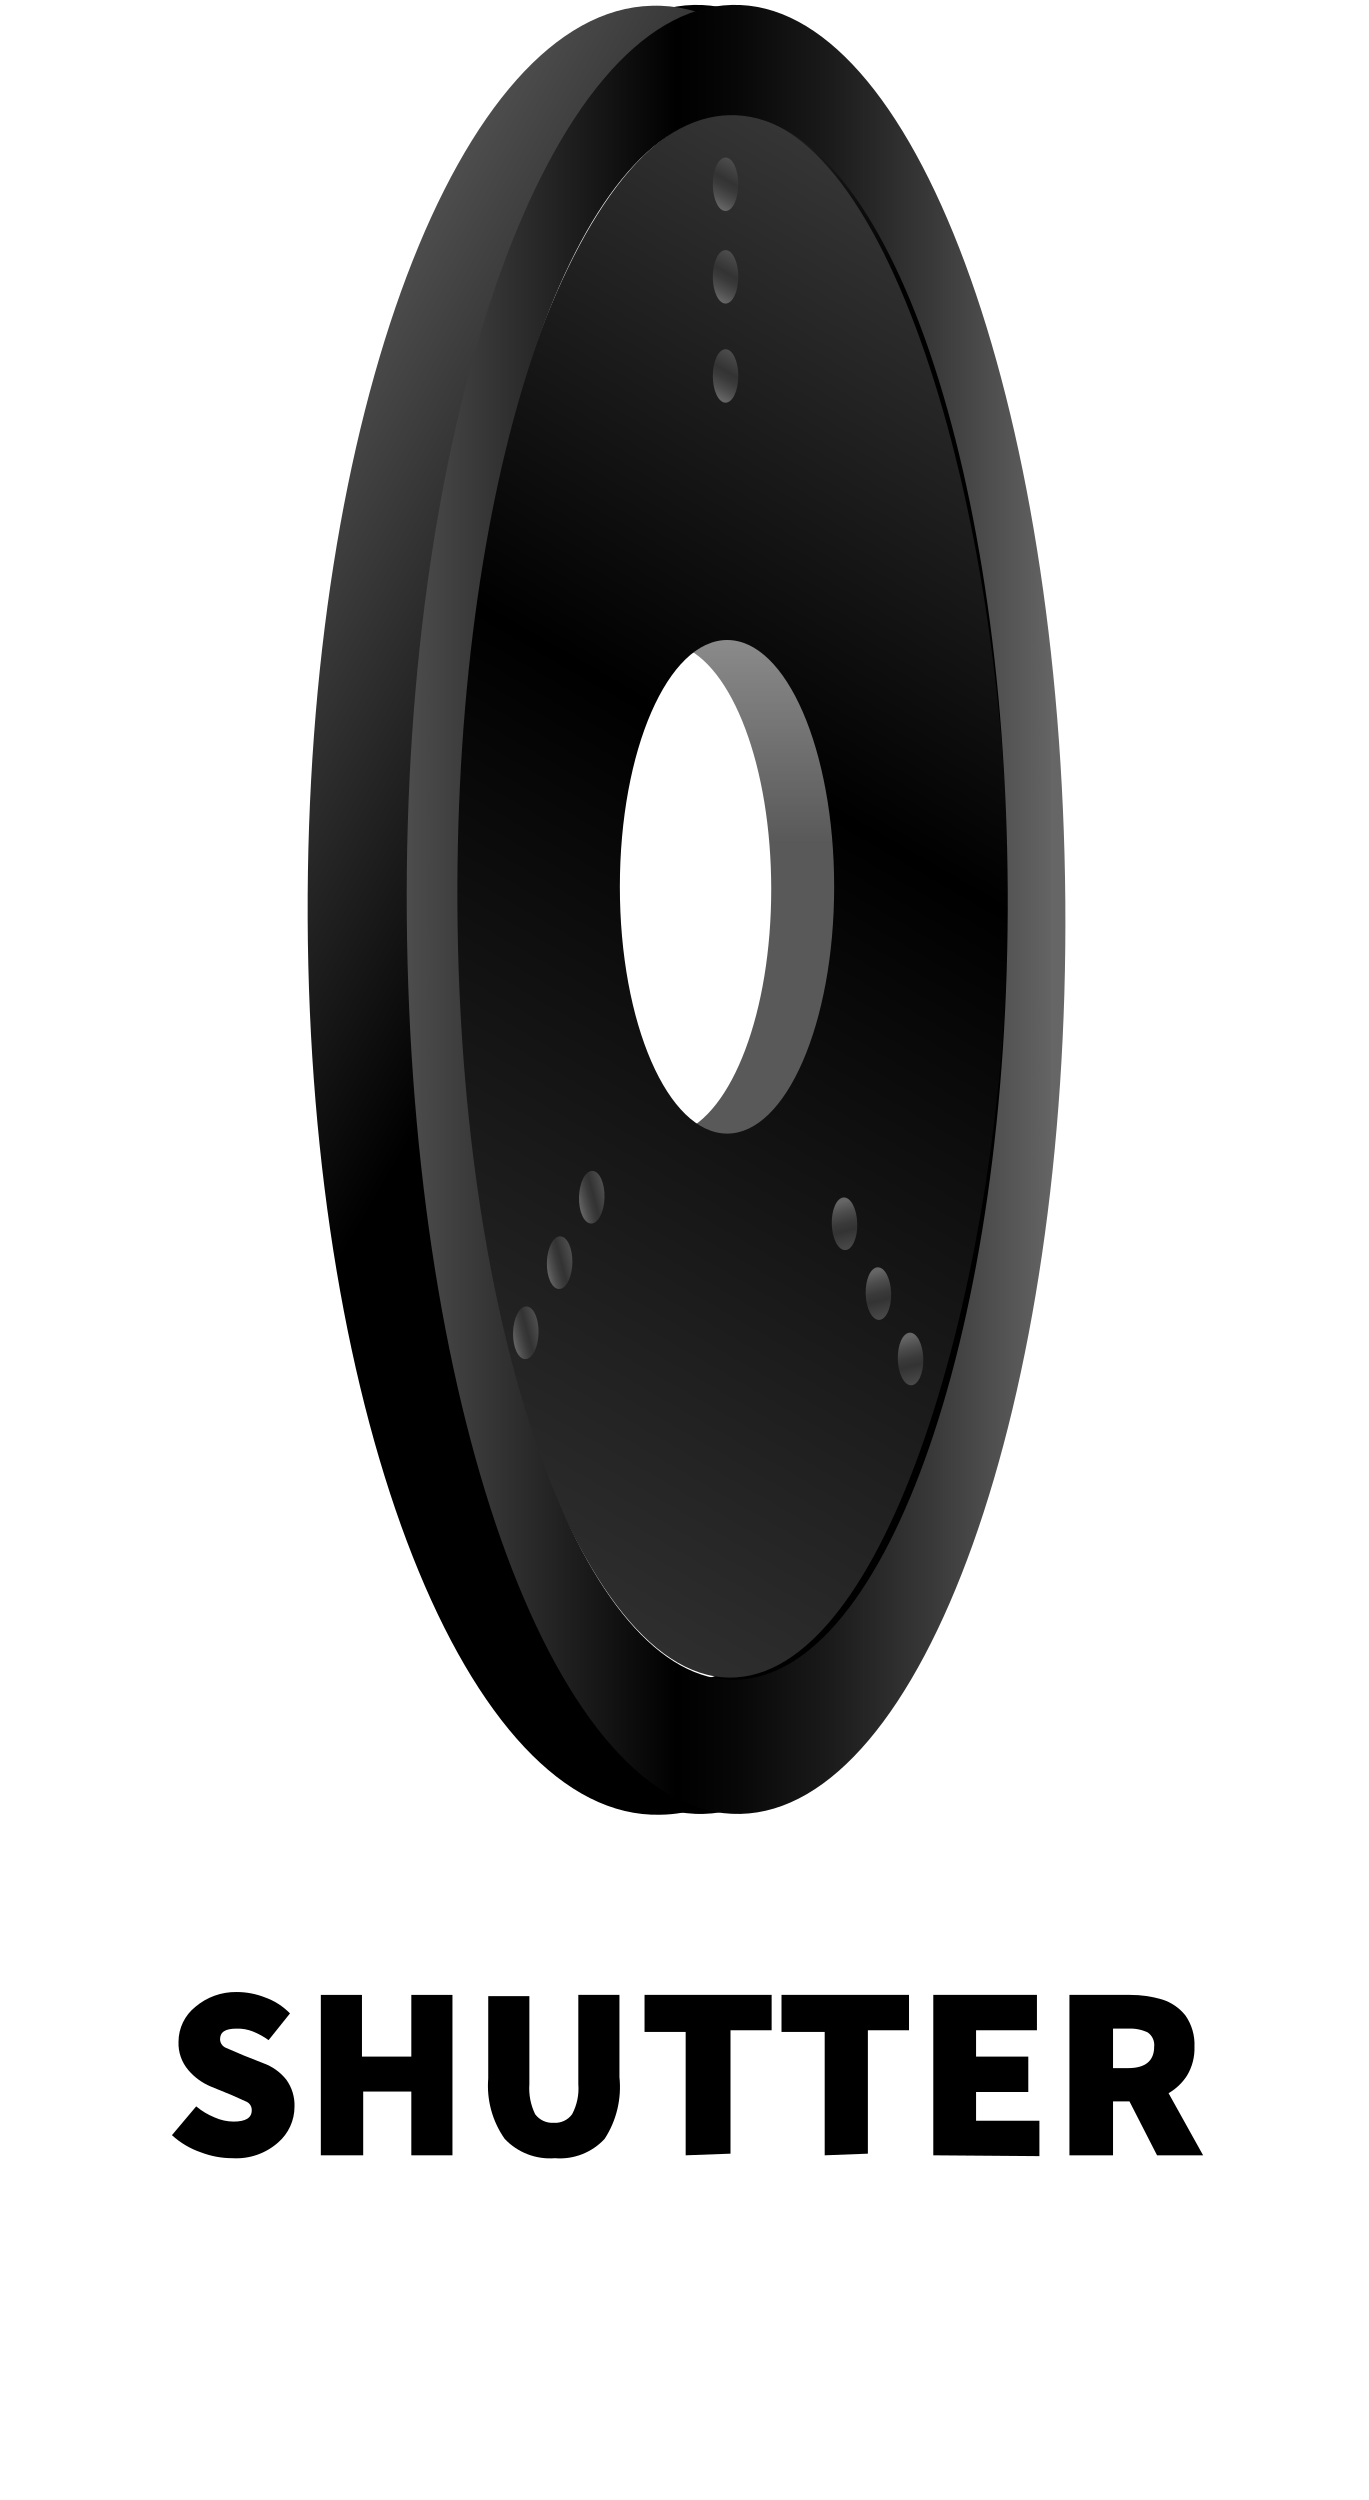
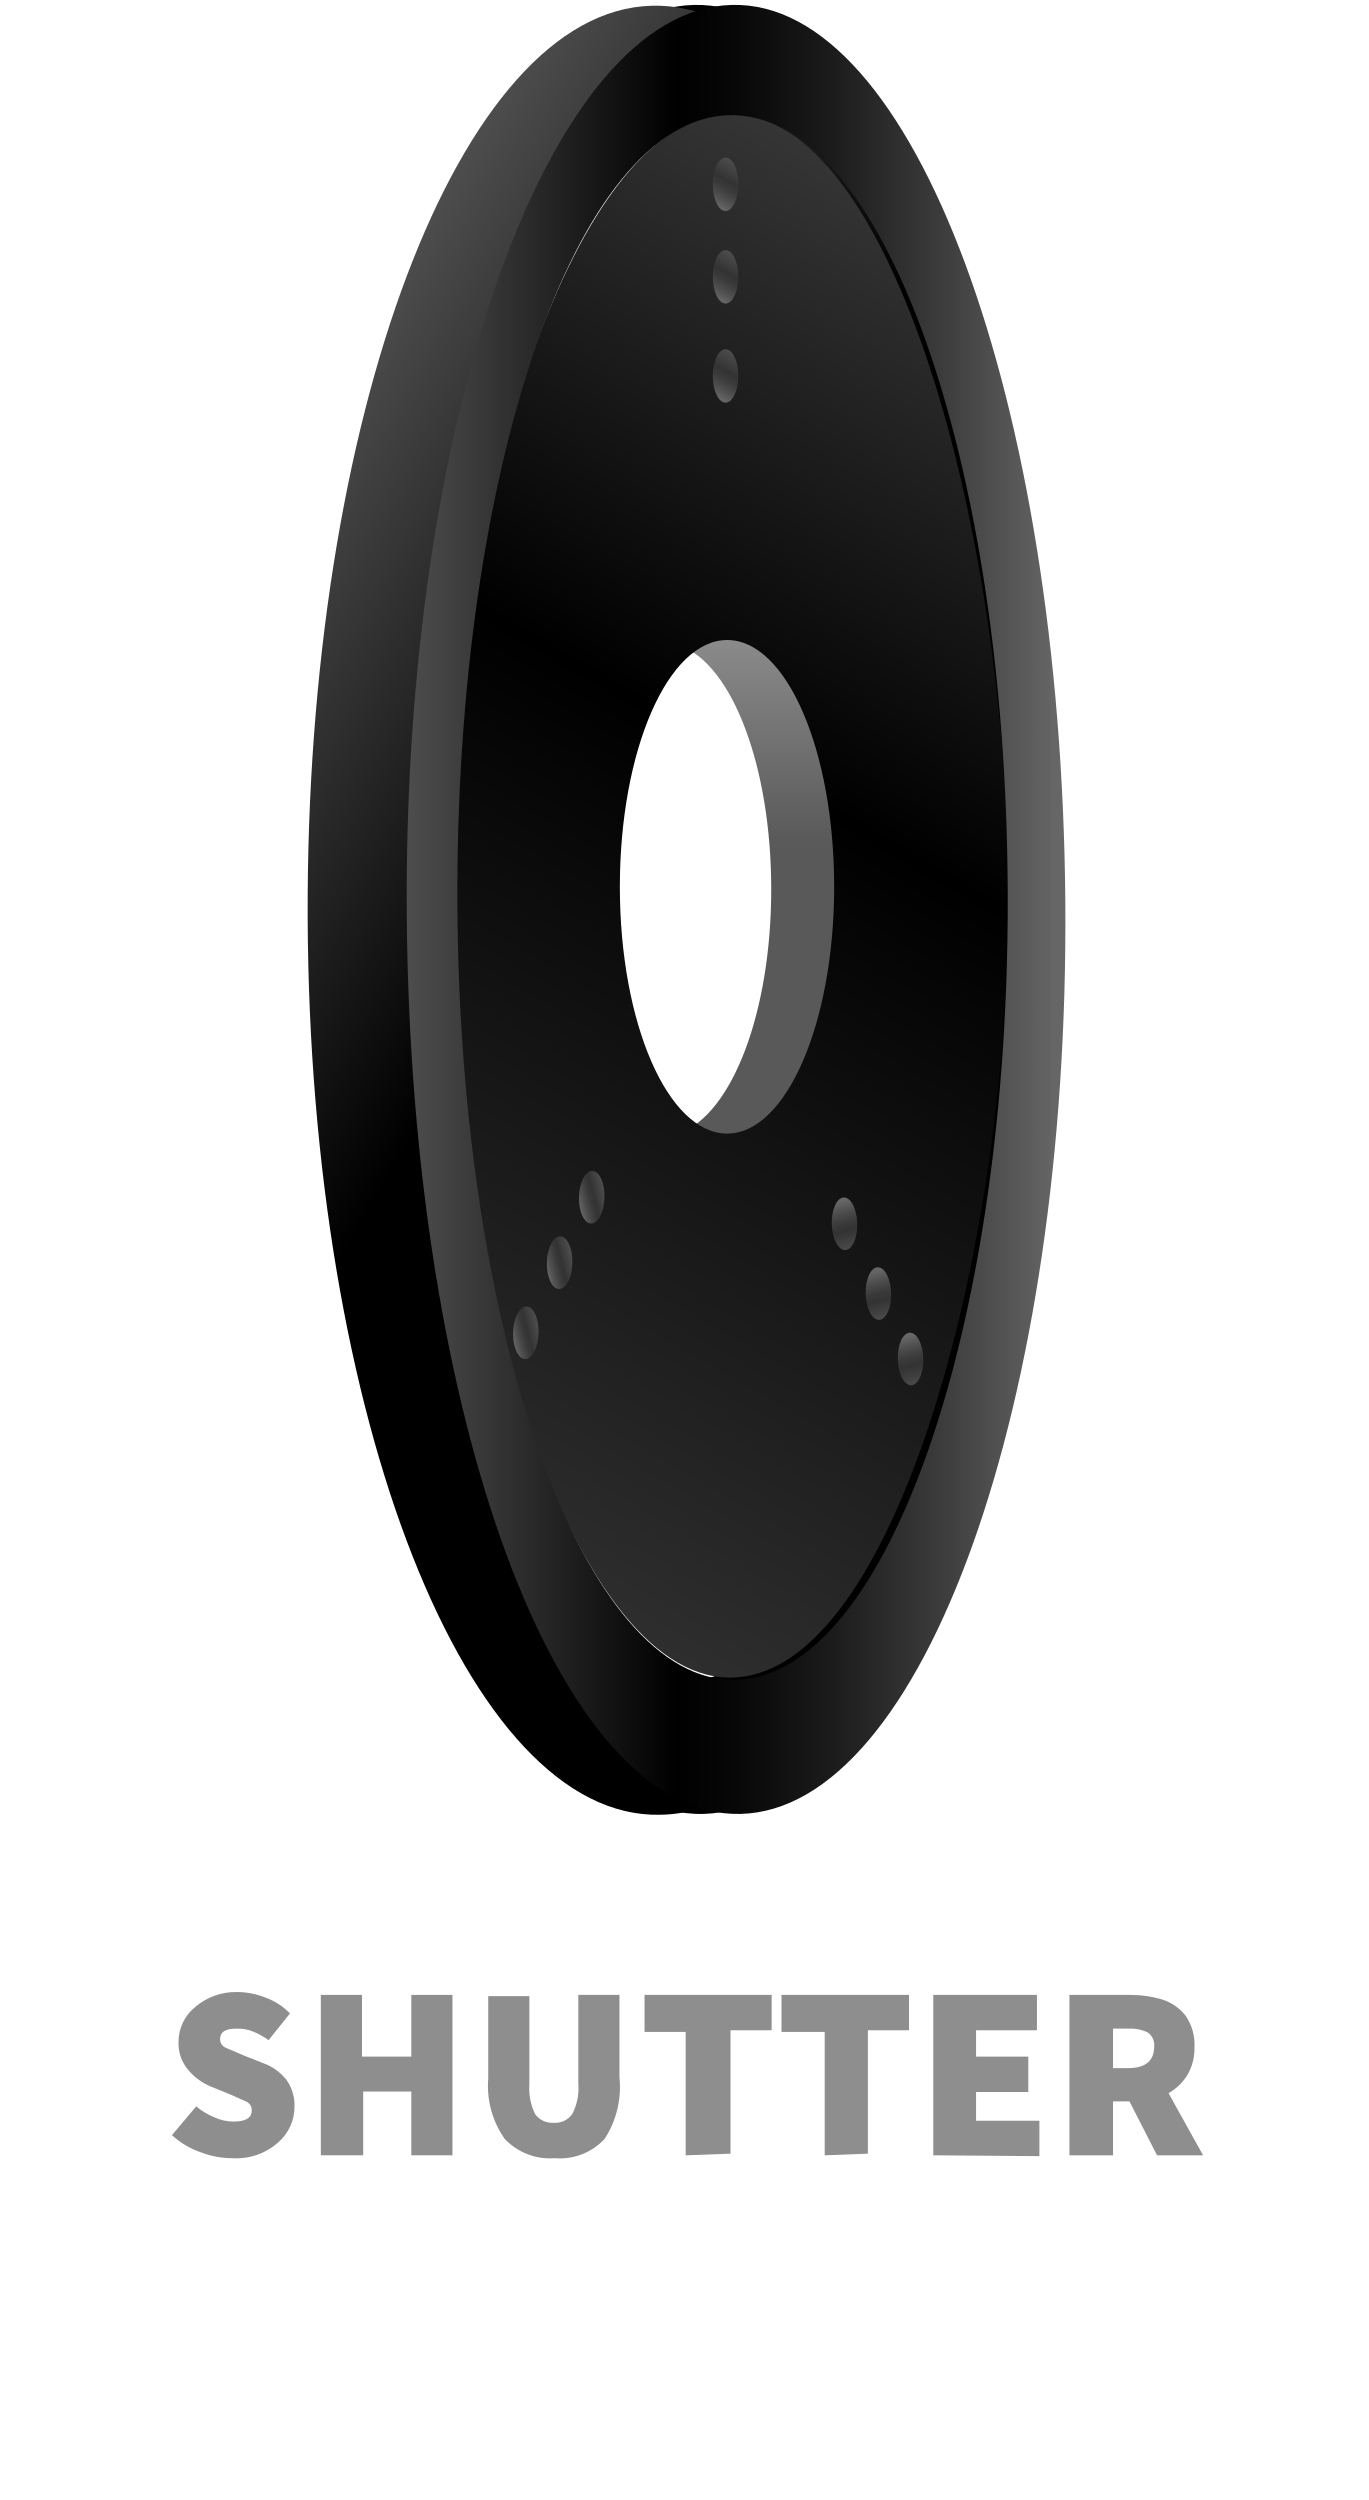
<svg xmlns="http://www.w3.org/2000/svg" xmlns:xlink="http://www.w3.org/1999/xlink" id="Layer_1" data-name="Layer 1" viewBox="0 0 33.26 60.78">
  <defs>
-     <style>.cls-1{opacity:0.65;}.cls-2{opacity:0.51;fill:url(#linear-gradient);}.cls-3{fill:url(#linear-gradient-2);}.cls-4{fill:url(#linear-gradient-3);}.cls-5{fill:url(#linear-gradient-4);}.cls-6{fill:url(#linear-gradient-5);}.cls-7{fill:url(#linear-gradient-6);}.cls-8{fill:url(#linear-gradient-7);}.cls-9{fill:url(#linear-gradient-8);}.cls-10{fill:url(#linear-gradient-9);}.cls-11{fill:url(#linear-gradient-10);}.cls-12{fill:url(#linear-gradient-11);}.cls-13{fill:url(#linear-gradient-12);}.cls-14{fill:url(#linear-gradient-13);}.cls-15{fill:url(#linear-gradient-14);}.cls-16{fill:url(#linear-gradient-15);}</style>
+     <style>.cls-1{opacity:0.65;}.cls-2{opacity:0.51;fill:url(#linear-gradient);}.cls-3{fill:url(#linear-gradient-2);}.cls-4{fill:url(#linear-gradient-3);}.cls-5{fill:url(#linear-gradient-4);}.cls-6{fill:url(#linear-gradient-5);}.cls-7{fill:url(#linear-gradient-6);}.cls-8{fill:url(#linear-gradient-7);}.cls-9{fill:url(#linear-gradient-8);}.cls-10{fill:url(#linear-gradient-9);}.cls-11{fill:url(#linear-gradient-10);}.cls-12{fill:url(#linear-gradient-11);}.cls-13{fill:url(#linear-gradient-12);}.cls-14{fill:url(#linear-gradient-13);}.cls-15{fill:url(#linear-gradient-14);}.cls-16{fill:url(#linear-gradient-15);}.cls-17{fill:#8e8e8e;}</style>
    <linearGradient id="linear-gradient" x1="15.06" y1="27.62" x2="15.06" y2="15.61" gradientUnits="userSpaceOnUse">
      <stop offset="0.02" stop-color="#666" />
      <stop offset="0.02" stop-color="#6e6e6e" />
      <stop offset="0.05" stop-color="#999899" />
      <stop offset="0.07" stop-color="#b8b7b8" />
      <stop offset="0.09" stop-color="#cbcacb" />
      <stop offset="0.11" stop-color="#d2d1d2" />
      <stop offset="0.18" stop-color="#c5c4c5" />
      <stop offset="0.29" stop-color="#979696" />
      <stop offset="0.36" stop-color="#919090" />
      <stop offset="0.59" stop-color="#c9c8c8" />
      <stop offset="0.85" stop-color="#f2f2f2" />
      <stop offset="1" stop-color="#4d4d4d" />
    </linearGradient>
    <linearGradient id="linear-gradient-2" x1="18.81" y1="27.72" x2="18.81" y2="15.46" gradientUnits="userSpaceOnUse">
      <stop offset="0.59" />
      <stop offset="1" stop-color="#4d4d4d" />
    </linearGradient>
    <linearGradient id="linear-gradient-3" x1="24.96" y1="22.11" x2="8.96" y2="22.11" xlink:href="#linear-gradient-2" />
    <linearGradient id="linear-gradient-4" x1="27.41" y1="28.75" x2="4.49" y2="15.52" xlink:href="#linear-gradient-2" />
    <linearGradient id="linear-gradient-5" x1="9.35" y1="36.32" x2="26.13" y2="7.24" gradientUnits="userSpaceOnUse">
      <stop offset="0" stop-color="#2e2e2e" />
      <stop offset="0.59" />
      <stop offset="1" stop-color="#353535" />
    </linearGradient>
    <linearGradient id="linear-gradient-6" x1="25.88" y1="22.11" x2="9.89" y2="22.11" gradientUnits="userSpaceOnUse">
      <stop offset="0.02" stop-color="#666" />
      <stop offset="0.02" stop-color="#646464" />
      <stop offset="0.2" stop-color="#393939" />
      <stop offset="0.36" stop-color="#1a1a1a" />
      <stop offset="0.5" stop-color="#070707" />
      <stop offset="0.59" />
      <stop offset="1" stop-color="#4d4d4d" />
    </linearGradient>
    <linearGradient id="linear-gradient-7" x1="17.35" y1="4.99" x2="17.93" y2="3.98" gradientUnits="userSpaceOnUse">
      <stop offset="0.02" stop-color="#666" />
      <stop offset="0.23" stop-color="#4d4d4d" />
      <stop offset="0.44" stop-color="#3a3a3a" />
      <stop offset="0.59" stop-color="#333" />
      <stop offset="1" stop-color="#4d4d4d" />
    </linearGradient>
    <linearGradient id="linear-gradient-8" x1="17.35" y1="7.24" x2="17.93" y2="6.23" xlink:href="#linear-gradient-7" />
    <linearGradient id="linear-gradient-9" x1="17.35" y1="9.64" x2="17.93" y2="8.63" xlink:href="#linear-gradient-7" />
    <linearGradient id="linear-gradient-10" x1="935.31" y1="644.13" x2="935.94" y2="643.05" gradientTransform="translate(1143.84 -144.09) rotate(136.5)" xlink:href="#linear-gradient-7" />
    <linearGradient id="linear-gradient-11" x1="934.74" y1="645.81" x2="935.36" y2="644.73" gradientTransform="translate(1143.8 -144.07) rotate(136.5)" xlink:href="#linear-gradient-7" />
    <linearGradient id="linear-gradient-12" x1="934.12" y1="647.6" x2="934.75" y2="646.51" gradientTransform="translate(1143.76 -144.05) rotate(136.5)" xlink:href="#linear-gradient-7" />
    <linearGradient id="linear-gradient-13" x1="103.35" y1="479.44" x2="103.7" y2="478.83" gradientTransform="translate(433.22 283.81) rotate(133.5)" xlink:href="#linear-gradient-7" />
    <linearGradient id="linear-gradient-14" x1="103.93" y1="481.12" x2="104.28" y2="480.51" gradientTransform="translate(434.06 286.13) rotate(133.5)" xlink:href="#linear-gradient-7" />
    <linearGradient id="linear-gradient-15" x1="104.54" y1="482.91" x2="104.89" y2="482.3" gradientTransform="translate(434.94 288.62) rotate(133.5)" xlink:href="#linear-gradient-7" />
  </defs>
  <g class="cls-1">
    <path class="cls-2" d="M14.38,21.62c0-3,.95-5.46,2.2-5.92a1.17,1.17,0,0,0-.42-.09c-1.45,0-2.63,2.69-2.63,6s1.18,6,2.63,6a1.16,1.16,0,0,0,.42-.08C15.33,27.07,14.38,24.6,14.38,21.62Z" />
    <path class="cls-3" d="M18,15.46a5.64,5.64,0,0,0-1.25.17l-.21.07c1.26.46,2.21,2.93,2.21,5.92s-.95,5.45-2.21,5.92a2.33,2.33,0,0,0,1.16.17c1.93-.27,3.22-3.48,3.29-6C21.14,18.1,18.77,15.46,18,15.46Z" />
  </g>
  <path class="cls-4" d="M16.86.12C12.45.23,8.91,10.16,9,22.3s3.68,21.91,8.1,21.8,8-10,7.9-22.19S21.28,0,16.86.12ZM17,40.84c-3.61.46-6.73-9.63-6.77-18.86s3-19.47,6.6-19.18c3.46.29,6,10,6.09,18.28C23,29.84,20.54,40.38,17,40.84Z" />
  <path class="cls-5" d="M15.85.14c-4.68.11-8.42,10-8.37,22.19s3.9,21.9,8.57,21.79a3.31,3.31,0,0,0,1.07-.19c4.16-1.47,7.35-10.79,7.3-22C24.36,9.79,20.52,0,15.85.14Zm1.24,40.71C13.18,40.94,10,32.5,9.92,22S13,2.9,16.91,2.81,24,11.17,24.08,21.67,21,40.76,17.09,40.85Z" />
  <path class="cls-6" d="M17.91,2.78c-3.94-.27-7.07,9.8-7.07,19s3.13,19.28,7.07,19c3.79-.26,6.5-10,6.6-18.46C24.61,13.39,21.83,3,17.91,2.78Zm-.23,24.78c-1.44,0-2.61-2.68-2.61-6s1.17-6,2.61-6,2.6,2.68,2.6,6S19.11,27.56,17.68,27.56Z" />
  <path class="cls-7" d="M17.79.12c-4.42.11-8,10-7.9,22.18S13.56,44.2,18,44.1s8-10,7.9-22.19S22.2,0,17.79.12Zm.1,40.72c-3.69.09-6.72-8.35-6.77-18.86S14,2.89,17.73,2.8s6.72,8.35,6.77,18.86S21.59,40.75,17.89,40.84Z" />
  <ellipse class="cls-8" cx="17.64" cy="4.48" rx="0.31" ry="0.65" />
  <ellipse class="cls-9" cx="17.64" cy="6.73" rx="0.31" ry="0.65" />
  <ellipse class="cls-10" cx="17.64" cy="9.14" rx="0.31" ry="0.65" />
  <ellipse class="cls-11" cx="22.14" cy="33.04" rx="0.31" ry="0.64" transform="translate(-0.86 0.59) rotate(-1.5)" />
  <ellipse class="cls-12" cx="21.36" cy="31.45" rx="0.31" ry="0.64" transform="translate(-0.82 0.57) rotate(-1.5)" />
  <ellipse class="cls-13" cx="20.53" cy="29.75" rx="0.31" ry="0.64" transform="translate(-0.77 0.55) rotate(-1.5)" />
  <ellipse class="cls-14" cx="14.39" cy="29.11" rx="0.64" ry="0.31" transform="translate(-15.09 42.73) rotate(-88.5)" />
  <ellipse class="cls-15" cx="13.61" cy="30.7" rx="0.64" ry="0.31" transform="translate(-17.44 43.5) rotate(-88.5)" />
  <ellipse class="cls-16" cx="12.78" cy="32.4" rx="0.64" ry="0.31" transform="translate(-19.94 44.33) rotate(-88.5)" />
-   <path d="M5.65,52.47a2.12,2.12,0,0,1-.76-.14,2,2,0,0,1-.71-.42l.59-.7a1.68,1.68,0,0,0,.45.27,1.13,1.13,0,0,0,.46.1c.29,0,.44-.09.44-.27A.22.22,0,0,0,6,51.1l-.38-.17-.49-.2a1.45,1.45,0,0,1-.55-.4,1,1,0,0,1-.24-.69,1.09,1.09,0,0,1,.41-.85,1.51,1.51,0,0,1,1-.36,1.87,1.87,0,0,1,.69.13,1.59,1.59,0,0,1,.61.39l-.52.65a1.8,1.8,0,0,0-.38-.21,1,1,0,0,0-.4-.07c-.27,0-.4.08-.4.26a.23.23,0,0,0,.15.21l.42.18.48.19a1.25,1.25,0,0,1,.56.4,1.06,1.06,0,0,1,.2.66,1.15,1.15,0,0,1-.4.87A1.53,1.53,0,0,1,5.65,52.47Z" />
-   <path d="M7.8,52.4V48.5h1V50H10V48.5h1v3.9H10V50.85H8.83V52.4Z" />
-   <path d="M13.49,52.47A1.51,1.51,0,0,1,12.27,52a2.24,2.24,0,0,1-.4-1.47v-2h1v2.14a1.44,1.44,0,0,0,.14.73.52.52,0,0,0,.45.21.51.51,0,0,0,.45-.21,1.33,1.33,0,0,0,.15-.73V48.5h1v2A2.31,2.31,0,0,1,14.7,52,1.48,1.48,0,0,1,13.49,52.47Z" />
-   <path d="M16.67,52.4v-3h-1V48.5h3.09v.86h-1v3Z" />
-   <path d="M20.05,52.4v-3H19V48.5h3.1v.86h-1v3Z" />
-   <path d="M22.69,52.4V48.5h2.52v.86H23.73V50H25v.86H23.73v.7h1.54v.86Z" />
-   <path d="M27.06,52.4H26V48.5h1.48a2.7,2.7,0,0,1,.77.11,1.17,1.17,0,0,1,.57.39,1.23,1.23,0,0,1,.22.76,1.28,1.28,0,0,1-.18.7,1.32,1.32,0,0,1-.45.43l.84,1.51H28.13l-.67-1.31h-.4Zm0-2.12h.37c.42,0,.63-.18.63-.52a.37.37,0,0,0-.16-.35,1,1,0,0,0-.47-.09h-.37Z" />
+   <path class="cls-17" d="M5.65,52.47a2.12,2.12,0,0,1-.76-.14,2,2,0,0,1-.71-.42l.59-.7a1.68,1.68,0,0,0,.45.27,1.13,1.13,0,0,0,.46.1c.29,0,.44-.09.44-.27A.22.22,0,0,0,6,51.1l-.38-.17-.49-.2a1.45,1.45,0,0,1-.55-.4,1,1,0,0,1-.24-.69,1.09,1.09,0,0,1,.41-.85,1.51,1.51,0,0,1,1-.36,1.87,1.87,0,0,1,.69.13,1.59,1.59,0,0,1,.61.39l-.52.65a1.8,1.8,0,0,0-.38-.21,1,1,0,0,0-.4-.07c-.27,0-.4.08-.4.26a.23.23,0,0,0,.15.21l.42.18.48.19a1.25,1.25,0,0,1,.56.4,1.06,1.06,0,0,1,.2.66,1.15,1.15,0,0,1-.4.87A1.53,1.53,0,0,1,5.65,52.47Z" />
+   <path class="cls-17" d="M7.8,52.4V48.5h1V50H10V48.5h1v3.9H10V50.85H8.83V52.4Z" />
+   <path class="cls-17" d="M13.49,52.47A1.51,1.51,0,0,1,12.27,52a2.24,2.24,0,0,1-.4-1.47v-2h1v2.14a1.44,1.44,0,0,0,.14.73.52.52,0,0,0,.45.21.51.51,0,0,0,.45-.21,1.33,1.33,0,0,0,.15-.73V48.5h1v2A2.31,2.31,0,0,1,14.7,52,1.48,1.48,0,0,1,13.49,52.47Z" />
+   <path class="cls-17" d="M16.67,52.4v-3h-1V48.5h3.09v.86h-1v3Z" />
+   <path class="cls-17" d="M20.05,52.4v-3H19V48.5h3.1v.86h-1v3Z" />
+   <path class="cls-17" d="M22.69,52.4V48.5h2.52v.86H23.73V50H25v.86H23.73v.7h1.54v.86Z" />
+   <path class="cls-17" d="M27.06,52.4H26V48.5h1.48a2.7,2.7,0,0,1,.77.11,1.17,1.17,0,0,1,.57.39,1.23,1.23,0,0,1,.22.76,1.28,1.28,0,0,1-.18.7,1.32,1.32,0,0,1-.45.43l.84,1.51H28.13l-.67-1.31h-.4Zm0-2.12h.37c.42,0,.63-.18.63-.52a.37.37,0,0,0-.16-.35,1,1,0,0,0-.47-.09h-.37Z" />
</svg>
